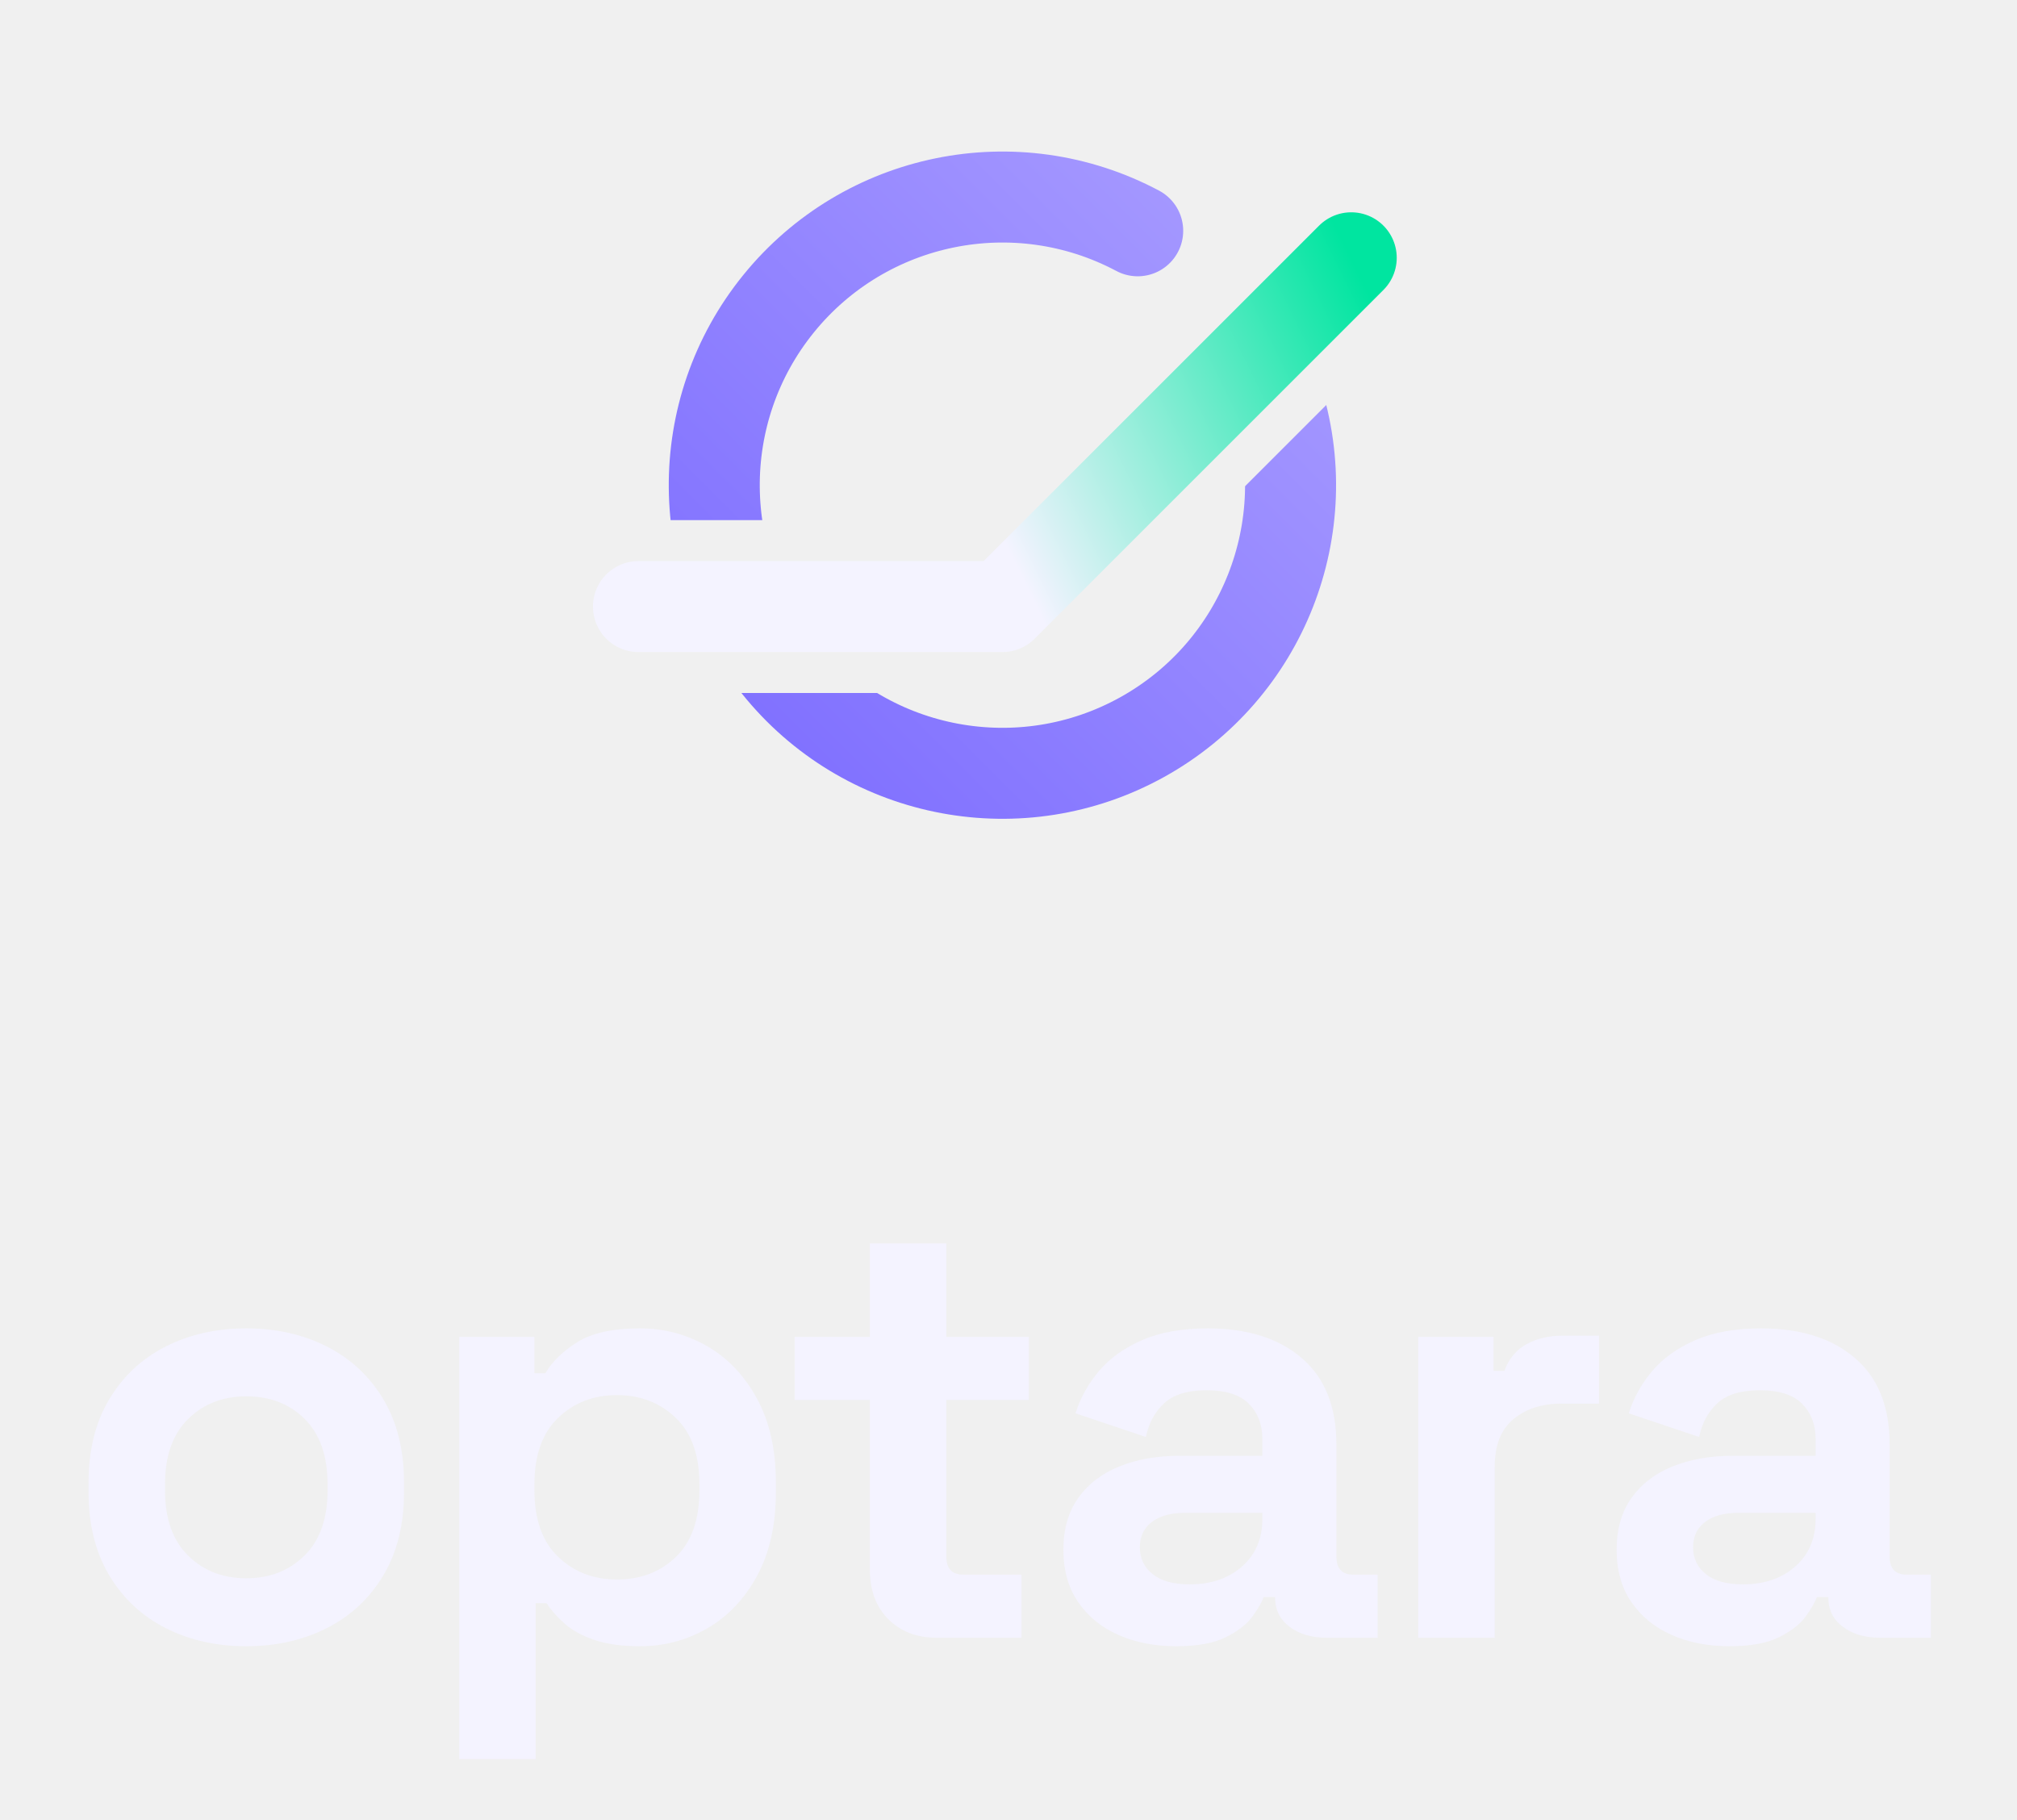
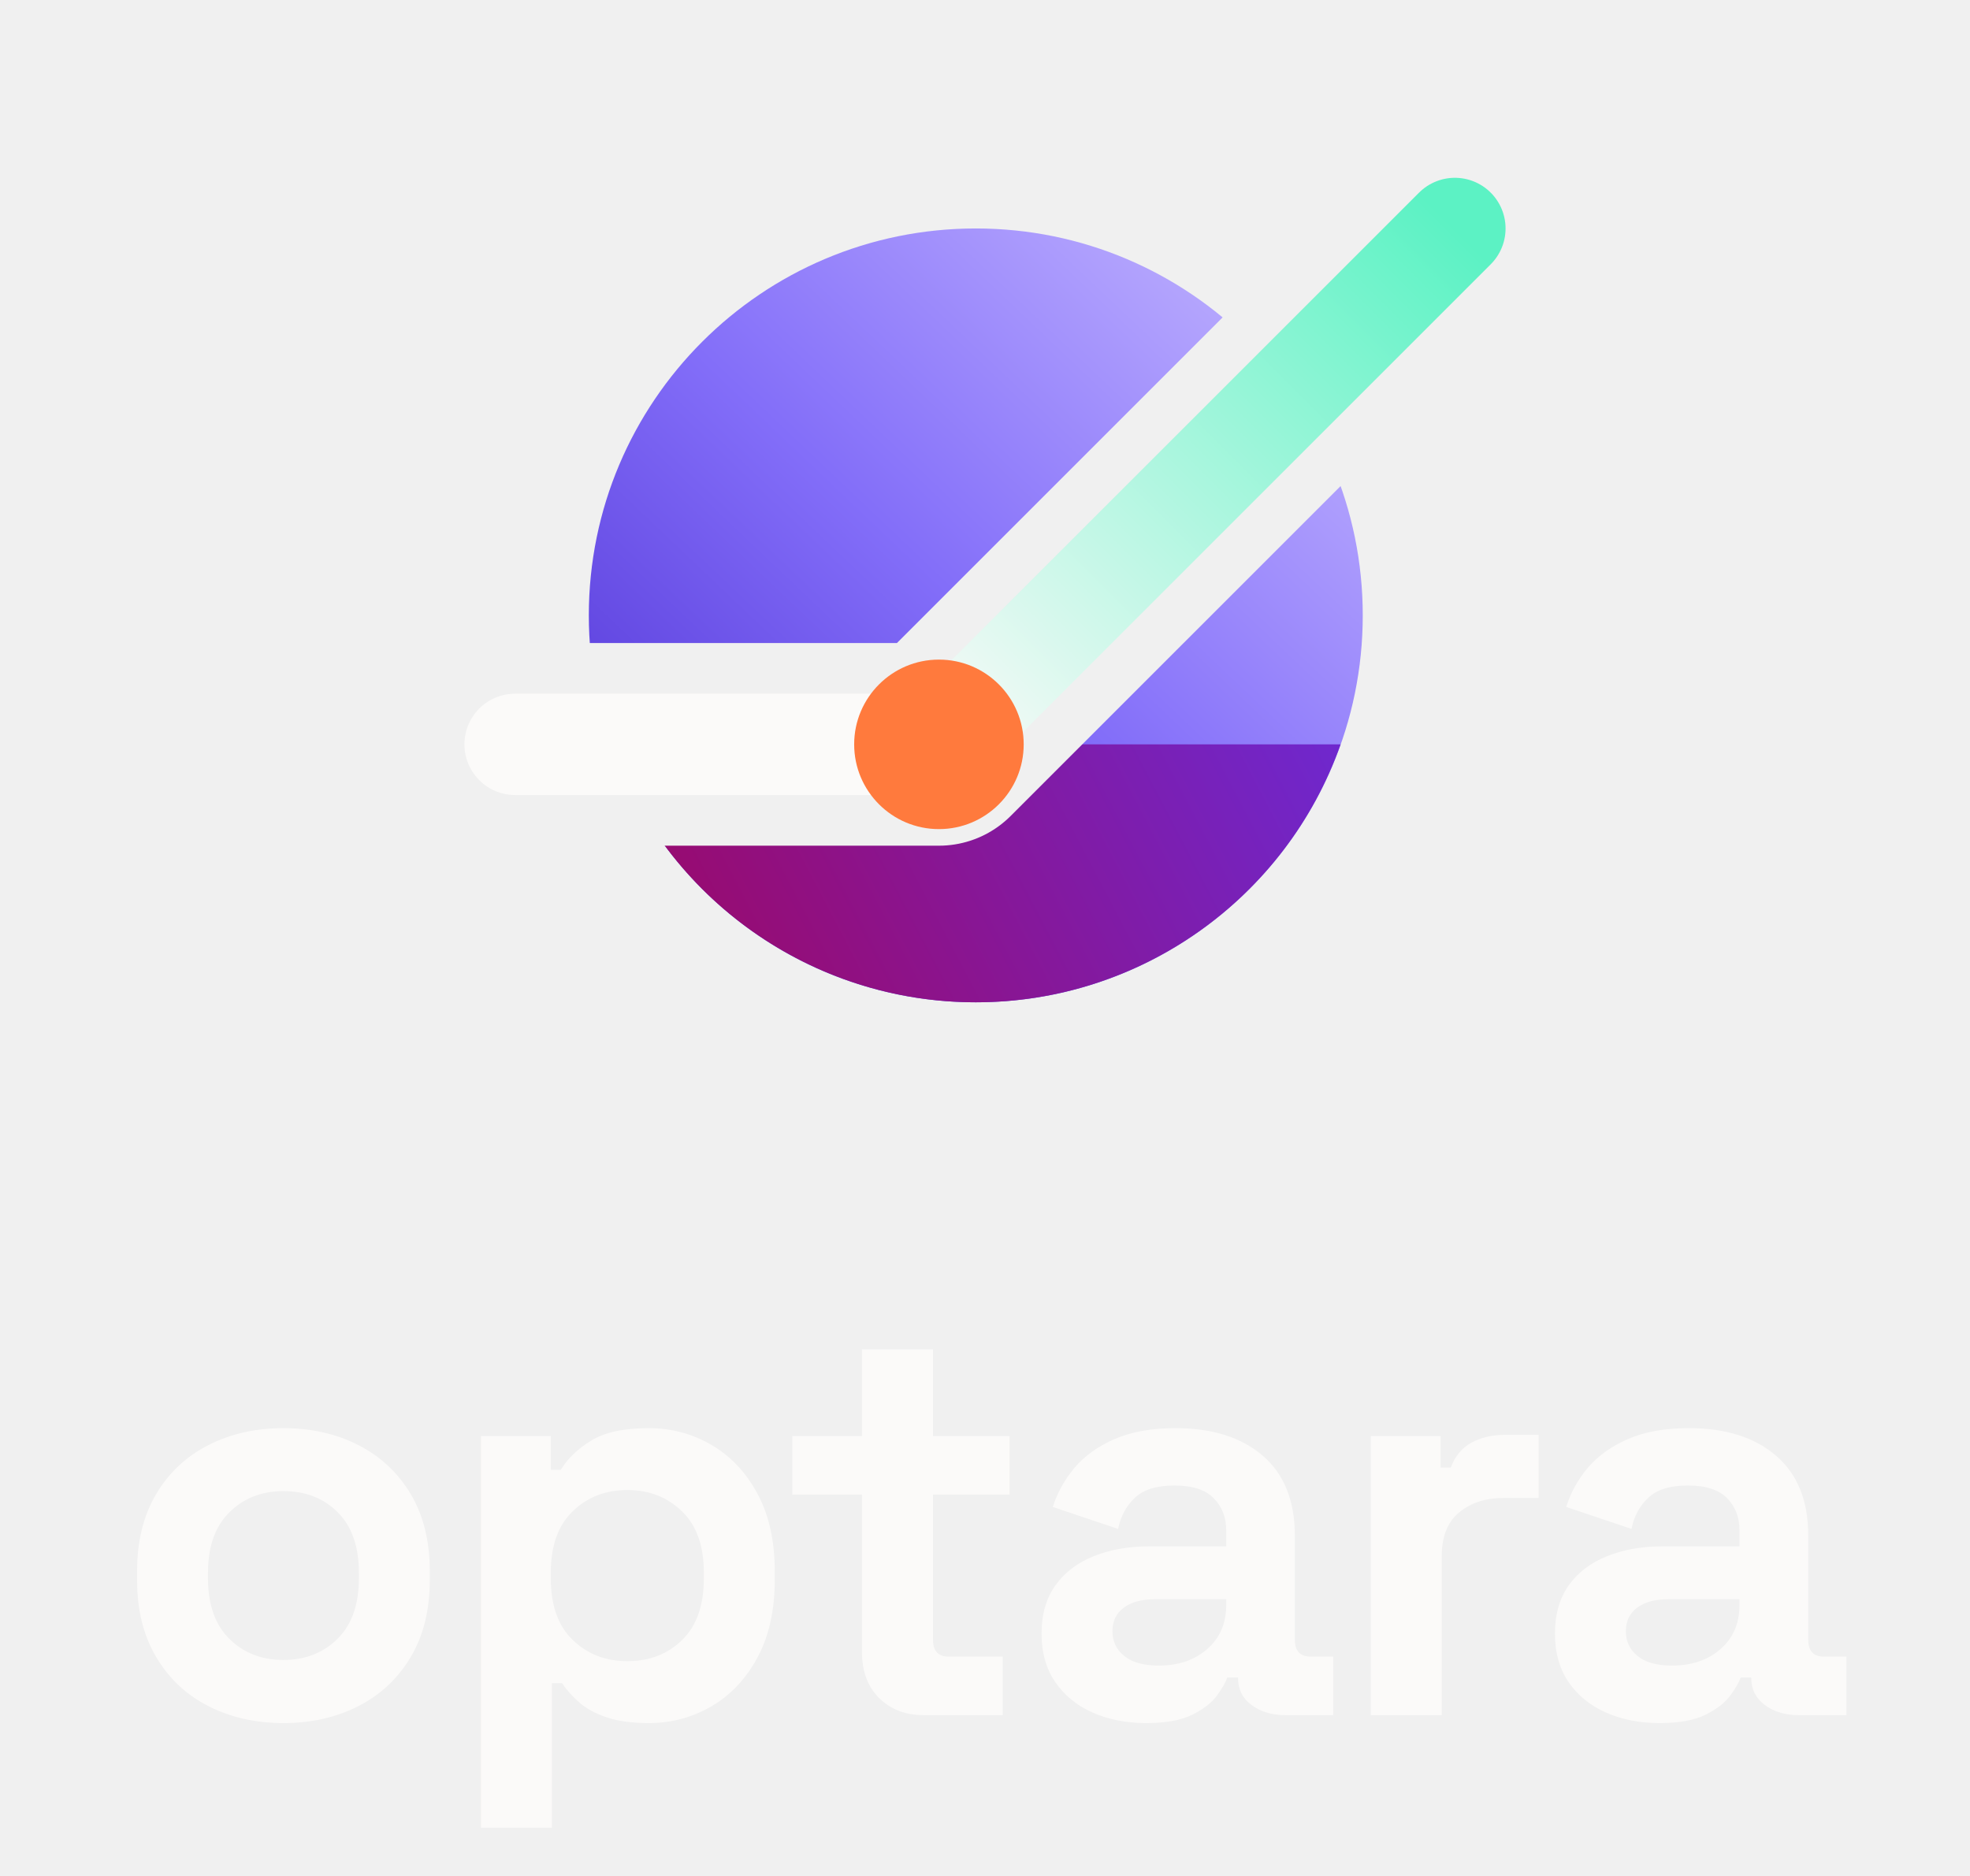
- <svg xmlns="http://www.w3.org/2000/svg" width="133" height="120" viewBox="0 0 133 120">
-   <g transform="translate(34.1 0)">
-     <defs>
-       <mask id="s-m-cut" maskUnits="userSpaceOnUse" x="0" y="0" width="64" height="64">
-         <rect width="64" height="64" fill="#fff" />
-         <path d="M8 40 L32 40 L55 17" fill="none" stroke="#000" stroke-width="11.4" stroke-linecap="round" stroke-linejoin="round" />
-       </mask>
-       <linearGradient id="s-m-ring" x1="12" y1="52" x2="52" y2="12" gradientUnits="userSpaceOnUse">
-         <stop offset="0" stop-color="#7c6cff" />
-         <stop offset="1" stop-color="#a99dff" />
-       </linearGradient>
-       <linearGradient id="s-m-ray" x1="8" y1="40" x2="55" y2="17" gradientUnits="userSpaceOnUse">
-         <stop offset="0" stop-color="#f4f3ff" />
-         <stop offset="0.45" stop-color="#f4f3ff" />
-         <stop offset="1" stop-color="#00e5a0" />
-       </linearGradient>
-     </defs>
-     <g fill="none" stroke-width="6" stroke-linecap="round" stroke-linejoin="round">
-       <path d="M50.07 26.13 A19 19 0 1 1 40.92 15.22" stroke="url(#s-m-ring)" mask="url(#s-m-cut)" />
-       <path d="M8 40 L32 40 L55 17" stroke="url(#s-m-ray)" />
+ <svg xmlns="http://www.w3.org/2000/svg" width="147" height="140" viewBox="0 0 147 140">
+   <g transform="translate(29.5 0) scale(1.375)">
+     <g transform="translate(0.5 -0.6)">
+       <defs>
+         <mask id="st-cut" maskUnits="userSpaceOnUse" x="0" y="0" width="64" height="64">
+           <rect width="64" height="64" fill="#fff" />
+           <path d="M6 41 H29 L57 13" stroke="#000" stroke-width="11" fill="none" stroke-linejoin="round" stroke-linecap="round" />
+         </mask>
+         <linearGradient id="st-call" x1="12" y1="54" x2="50" y2="14" gradientUnits="userSpaceOnUse">
+           <stop offset="0" stop-color="#4a2bd0" />
+           <stop offset="0.5" stop-color="#836ef9" />
+           <stop offset="1" stop-color="#c3b6ff" />
+         </linearGradient>
+         <linearGradient id="st-put" x1="10" y1="56" x2="52" y2="34" gradientUnits="userSpaceOnUse">
+           <stop offset="0" stop-color="#a0055d" />
+           <stop offset="1" stop-color="#6a2bd9" />
+         </linearGradient>
+         <linearGradient id="st-ray" x1="29" y1="41" x2="57" y2="13" gradientUnits="userSpaceOnUse">
+           <stop offset="0" stop-color="#fbfaf9" />
+           <stop offset="1" stop-color="#5cf2c4" />
+         </linearGradient>
+       </defs>
+       <g mask="url(#st-cut)">
+         <circle cx="31" cy="34" r="21" fill="url(#st-call)" />
+         <path d="M11.201 41 H50.799 A21 21 0 0 1 11.201 41Z" fill="url(#st-put)" />
+       </g>
+       <path d="M6 41 H29 L57 13" stroke="url(#st-ray)" stroke-width="5.5" fill="none" stroke-linecap="round" stroke-linejoin="round" />
+       <circle cx="29" cy="41" r="4.6" fill="#ff7a3d" />
    </g>
  </g>
-   <path d="M16.24 108.56L16.24 108.56Q13.28 108.56 10.92 107.36Q8.56 106.16 7.20 103.88Q5.84 101.60 5.84 98.40L5.84 98.40L5.84 97.76Q5.84 94.56 7.20 92.28Q8.56 90 10.92 88.80Q13.28 87.60 16.24 87.60L16.24 87.60Q19.20 87.60 21.56 88.80Q23.92 90 25.28 92.28Q26.64 94.56 26.64 97.76L26.64 97.76L26.64 98.40Q26.64 101.60 25.28 103.88Q23.92 106.16 21.56 107.36Q19.20 108.56 16.24 108.56ZM16.24 104.08L16.24 104.08Q18.56 104.08 20.08 102.58Q21.60 101.08 21.60 98.28L21.60 98.28L21.60 97.88Q21.60 95.08 20.10 93.58Q18.60 92.08 16.24 92.08L16.24 92.08Q13.92 92.08 12.40 93.58Q10.88 95.08 10.88 97.88L10.88 97.88L10.88 98.28Q10.88 101.08 12.40 102.58Q13.92 104.08 16.24 104.08ZM35.32 116L30.28 116L30.28 88.16L35.24 88.16L35.24 90.56L35.96 90.56Q36.64 89.40 38.08 88.50Q39.52 87.60 42.20 87.60L42.20 87.60Q44.60 87.60 46.64 88.78Q48.68 89.96 49.92 92.24Q51.16 94.52 51.16 97.76L51.16 97.76L51.16 98.40Q51.16 101.64 49.92 103.92Q48.68 106.20 46.64 107.38Q44.60 108.56 42.20 108.56L42.20 108.56Q40.40 108.56 39.18 108.14Q37.96 107.72 37.22 107.06Q36.48 106.40 36.04 105.72L36.04 105.72L35.32 105.72L35.32 116ZM40.68 104.16L40.68 104.16Q43.04 104.16 44.58 102.66Q46.12 101.16 46.12 98.28L46.12 98.28L46.12 97.88Q46.12 95 44.56 93.50Q43.00 92 40.68 92L40.68 92Q38.36 92 36.80 93.50Q35.24 95 35.24 97.88L35.24 97.88L35.24 98.28Q35.24 101.16 36.80 102.66Q38.36 104.16 40.68 104.16ZM67.36 108L61.76 108Q59.80 108 58.58 106.78Q57.36 105.56 57.36 103.52L57.36 103.52L57.36 92.32L52.40 92.32L52.40 88.16L57.36 88.16L57.36 82L62.40 82L62.40 88.16L67.84 88.16L67.84 92.32L62.40 92.32L62.40 102.64Q62.40 103.84 63.52 103.84L63.52 103.84L67.36 103.84L67.36 108ZM77.56 108.56L77.56 108.56Q75.44 108.56 73.76 107.82Q72.08 107.08 71.10 105.66Q70.12 104.24 70.12 102.20L70.12 102.20Q70.12 100.16 71.10 98.78Q72.08 97.40 73.82 96.70Q75.56 96 77.80 96L77.80 96L83.24 96L83.24 94.88Q83.24 93.48 82.36 92.58Q81.48 91.68 79.56 91.68L79.56 91.68Q77.68 91.68 76.76 92.54Q75.84 93.40 75.56 94.76L75.56 94.76L70.92 93.20Q71.40 91.68 72.46 90.42Q73.52 89.16 75.30 88.38Q77.08 87.60 79.64 87.60L79.64 87.60Q83.56 87.60 85.84 89.56Q88.12 91.52 88.12 95.24L88.12 95.24L88.12 102.64Q88.12 103.84 89.24 103.84L89.24 103.84L90.84 103.84L90.84 108L87.48 108Q86 108 85.04 107.28Q84.08 106.56 84.08 105.36L84.08 105.36L84.08 105.32L83.32 105.32Q83.16 105.80 82.60 106.58Q82.04 107.36 80.84 107.96Q79.64 108.56 77.56 108.56ZM78.44 104.48L78.44 104.48Q80.56 104.48 81.90 103.30Q83.24 102.12 83.24 100.16L83.24 100.16L83.24 99.76L78.16 99.76Q76.76 99.76 75.96 100.36Q75.16 100.96 75.16 102.04L75.16 102.04Q75.16 103.12 76 103.80Q76.84 104.48 78.44 104.48ZM98.56 108L93.52 108L93.52 88.16L98.48 88.16L98.48 90.40L99.20 90.40Q99.64 89.20 100.66 88.64Q101.68 88.08 103.04 88.08L103.04 88.08L105.44 88.08L105.44 92.56L102.96 92.56Q101.04 92.56 99.80 93.58Q98.56 94.60 98.56 96.72L98.56 96.72L98.56 108ZM114.04 108.56L114.04 108.56Q111.92 108.56 110.24 107.82Q108.56 107.08 107.58 105.66Q106.60 104.24 106.60 102.20L106.60 102.20Q106.60 100.16 107.58 98.78Q108.56 97.40 110.30 96.70Q112.04 96 114.28 96L114.28 96L119.72 96L119.72 94.88Q119.72 93.48 118.84 92.58Q117.96 91.68 116.04 91.68L116.04 91.68Q114.16 91.68 113.24 92.54Q112.32 93.40 112.04 94.76L112.04 94.76L107.40 93.20Q107.88 91.68 108.94 90.42Q110 89.16 111.78 88.38Q113.56 87.60 116.12 87.60L116.12 87.60Q120.04 87.60 122.32 89.56Q124.60 91.52 124.60 95.24L124.60 95.24L124.60 102.64Q124.60 103.84 125.72 103.84L125.72 103.84L127.32 103.84L127.32 108L123.96 108Q122.48 108 121.52 107.28Q120.56 106.56 120.56 105.36L120.56 105.36L120.56 105.32L119.80 105.32Q119.64 105.80 119.08 106.58Q118.52 107.36 117.32 107.96Q116.12 108.56 114.04 108.56ZM114.92 104.48L114.92 104.48Q117.04 104.48 118.38 103.30Q119.72 102.12 119.72 100.16L119.72 100.16L119.72 99.76L114.64 99.76Q113.24 99.76 112.44 100.36Q111.64 100.96 111.64 102.04L111.64 102.04Q111.64 103.12 112.48 103.80Q113.32 104.48 114.92 104.48Z" fill="#f4f3ff" />
+   <path d="M21.15 128.59L21.15 128.59Q18.04 128.59 15.56 127.33Q13.08 126.07 11.66 123.67Q10.23 121.28 10.23 117.92L10.23 117.92L10.23 117.25Q10.23 113.89 11.66 111.49Q13.08 109.10 15.56 107.84Q18.04 106.58 21.15 106.58L21.15 106.58Q24.26 106.58 26.73 107.84Q29.21 109.10 30.64 111.49Q32.07 113.89 32.07 117.25L32.07 117.25L32.07 117.92Q32.07 121.28 30.64 123.67Q29.21 126.07 26.73 127.33Q24.26 128.59 21.15 128.59ZM21.15 123.88L21.15 123.88Q23.58 123.88 25.18 122.31Q26.78 120.73 26.78 117.79L26.78 117.79L26.78 117.37Q26.78 114.43 25.20 112.86Q23.63 111.28 21.15 111.28L21.15 111.28Q18.71 111.28 17.12 112.86Q15.52 114.43 15.52 117.37L15.52 117.37L15.52 117.79Q15.52 120.73 17.12 122.31Q18.71 123.88 21.15 123.88ZM41.18 136.40L35.89 136.40L35.89 107.17L41.10 107.17L41.10 109.69L41.85 109.69Q42.57 108.47 44.08 107.53Q45.59 106.58 48.41 106.58L48.41 106.58Q50.93 106.58 53.07 107.82Q55.21 109.06 56.51 111.45Q57.81 113.85 57.81 117.25L57.81 117.25L57.81 117.92Q57.81 121.32 56.51 123.72Q55.21 126.11 53.07 127.35Q50.93 128.59 48.41 128.59L48.41 128.59Q46.52 128.59 45.23 128.15Q43.95 127.71 43.18 127.01Q42.40 126.32 41.94 125.61L41.94 125.61L41.18 125.61L41.18 136.40ZM46.81 123.97L46.81 123.97Q49.29 123.97 50.90 122.39Q52.52 120.82 52.52 117.79L52.52 117.79L52.52 117.37Q52.52 114.35 50.88 112.78Q49.25 111.20 46.81 111.20L46.81 111.20Q44.37 111.20 42.74 112.78Q41.10 114.35 41.10 117.37L41.10 117.37L41.10 117.79Q41.10 120.82 42.74 122.39Q44.37 123.97 46.81 123.97ZM74.82 128L68.94 128Q66.89 128 65.60 126.72Q64.32 125.44 64.32 123.30L64.32 123.30L64.32 111.54L59.12 111.54L59.12 107.17L64.32 107.17L64.32 100.70L69.62 100.70L69.62 107.17L75.33 107.17L75.33 111.54L69.62 111.54L69.62 122.37Q69.62 123.63 70.79 123.63L70.79 123.63L74.82 123.63L74.82 128ZM85.53 128.59L85.53 128.59Q83.31 128.59 81.54 127.81Q79.78 127.03 78.75 125.54Q77.72 124.05 77.72 121.91L77.72 121.91Q77.72 119.77 78.75 118.32Q79.78 116.87 81.61 116.14Q83.43 115.40 85.79 115.40L85.79 115.40L91.50 115.40L91.50 114.22Q91.50 112.75 90.57 111.81Q89.65 110.86 87.63 110.86L87.63 110.86Q85.66 110.86 84.69 111.77Q83.73 112.67 83.43 114.10L83.43 114.10L78.56 112.46Q79.07 110.86 80.18 109.54Q81.29 108.22 83.16 107.40Q85.03 106.58 87.72 106.58L87.72 106.58Q91.83 106.58 94.23 108.64Q96.62 110.70 96.62 114.60L96.62 114.60L96.62 122.37Q96.62 123.63 97.80 123.63L97.80 123.63L99.48 123.63L99.48 128L95.95 128Q94.40 128 93.39 127.24Q92.38 126.49 92.38 125.23L92.38 125.23L92.38 125.19L91.58 125.19Q91.41 125.69 90.83 126.51Q90.24 127.33 88.98 127.96Q87.72 128.59 85.53 128.59ZM86.46 124.30L86.46 124.30Q88.68 124.30 90.09 123.06Q91.50 121.83 91.50 119.77L91.50 119.77L91.50 119.35L86.16 119.35Q84.69 119.35 83.85 119.98Q83.01 120.61 83.01 121.74L83.01 121.74Q83.01 122.88 83.90 123.59Q84.78 124.30 86.46 124.30ZM107.58 128L102.29 128L102.29 107.17L107.50 107.17L107.50 109.52L108.26 109.52Q108.72 108.26 109.79 107.67Q110.86 107.08 112.29 107.08L112.29 107.08L114.81 107.08L114.81 111.79L112.20 111.79Q110.19 111.79 108.89 112.86Q107.58 113.93 107.58 116.16L107.58 116.16L107.58 128ZM123.84 128.59L123.84 128.59Q121.61 128.59 119.85 127.81Q118.08 127.03 117.05 125.54Q116.03 124.05 116.03 121.91L116.03 121.91Q116.03 119.77 117.05 118.32Q118.08 116.87 119.91 116.14Q121.74 115.40 124.09 115.40L124.09 115.40L129.80 115.40L129.80 114.22Q129.80 112.75 128.88 111.81Q127.95 110.86 125.94 110.86L125.94 110.86Q123.96 110.86 123.00 111.77Q122.03 112.67 121.74 114.10L121.74 114.10L116.87 112.46Q117.37 110.86 118.48 109.54Q119.60 108.22 121.46 107.40Q123.33 106.58 126.02 106.58L126.02 106.58Q130.14 106.58 132.53 108.64Q134.93 110.70 134.93 114.60L134.93 114.60L134.93 122.37Q134.93 123.63 136.10 123.63L136.10 123.63L137.78 123.63L137.78 128L134.25 128Q132.70 128 131.69 127.24Q130.68 126.49 130.68 125.23L130.68 125.23L130.68 125.19L129.89 125.19Q129.72 125.69 129.13 126.51Q128.54 127.33 127.28 127.96Q126.02 128.59 123.84 128.59ZM124.76 124.30L124.76 124.30Q126.99 124.30 128.39 123.06Q129.80 121.83 129.80 119.77L129.80 119.77L129.80 119.35L124.47 119.35Q123.00 119.35 122.16 119.98Q121.32 120.61 121.32 121.74L121.32 121.74Q121.32 122.88 122.20 123.59Q123.08 124.30 124.76 124.30Z" fill="#fbfaf9" />
</svg>
